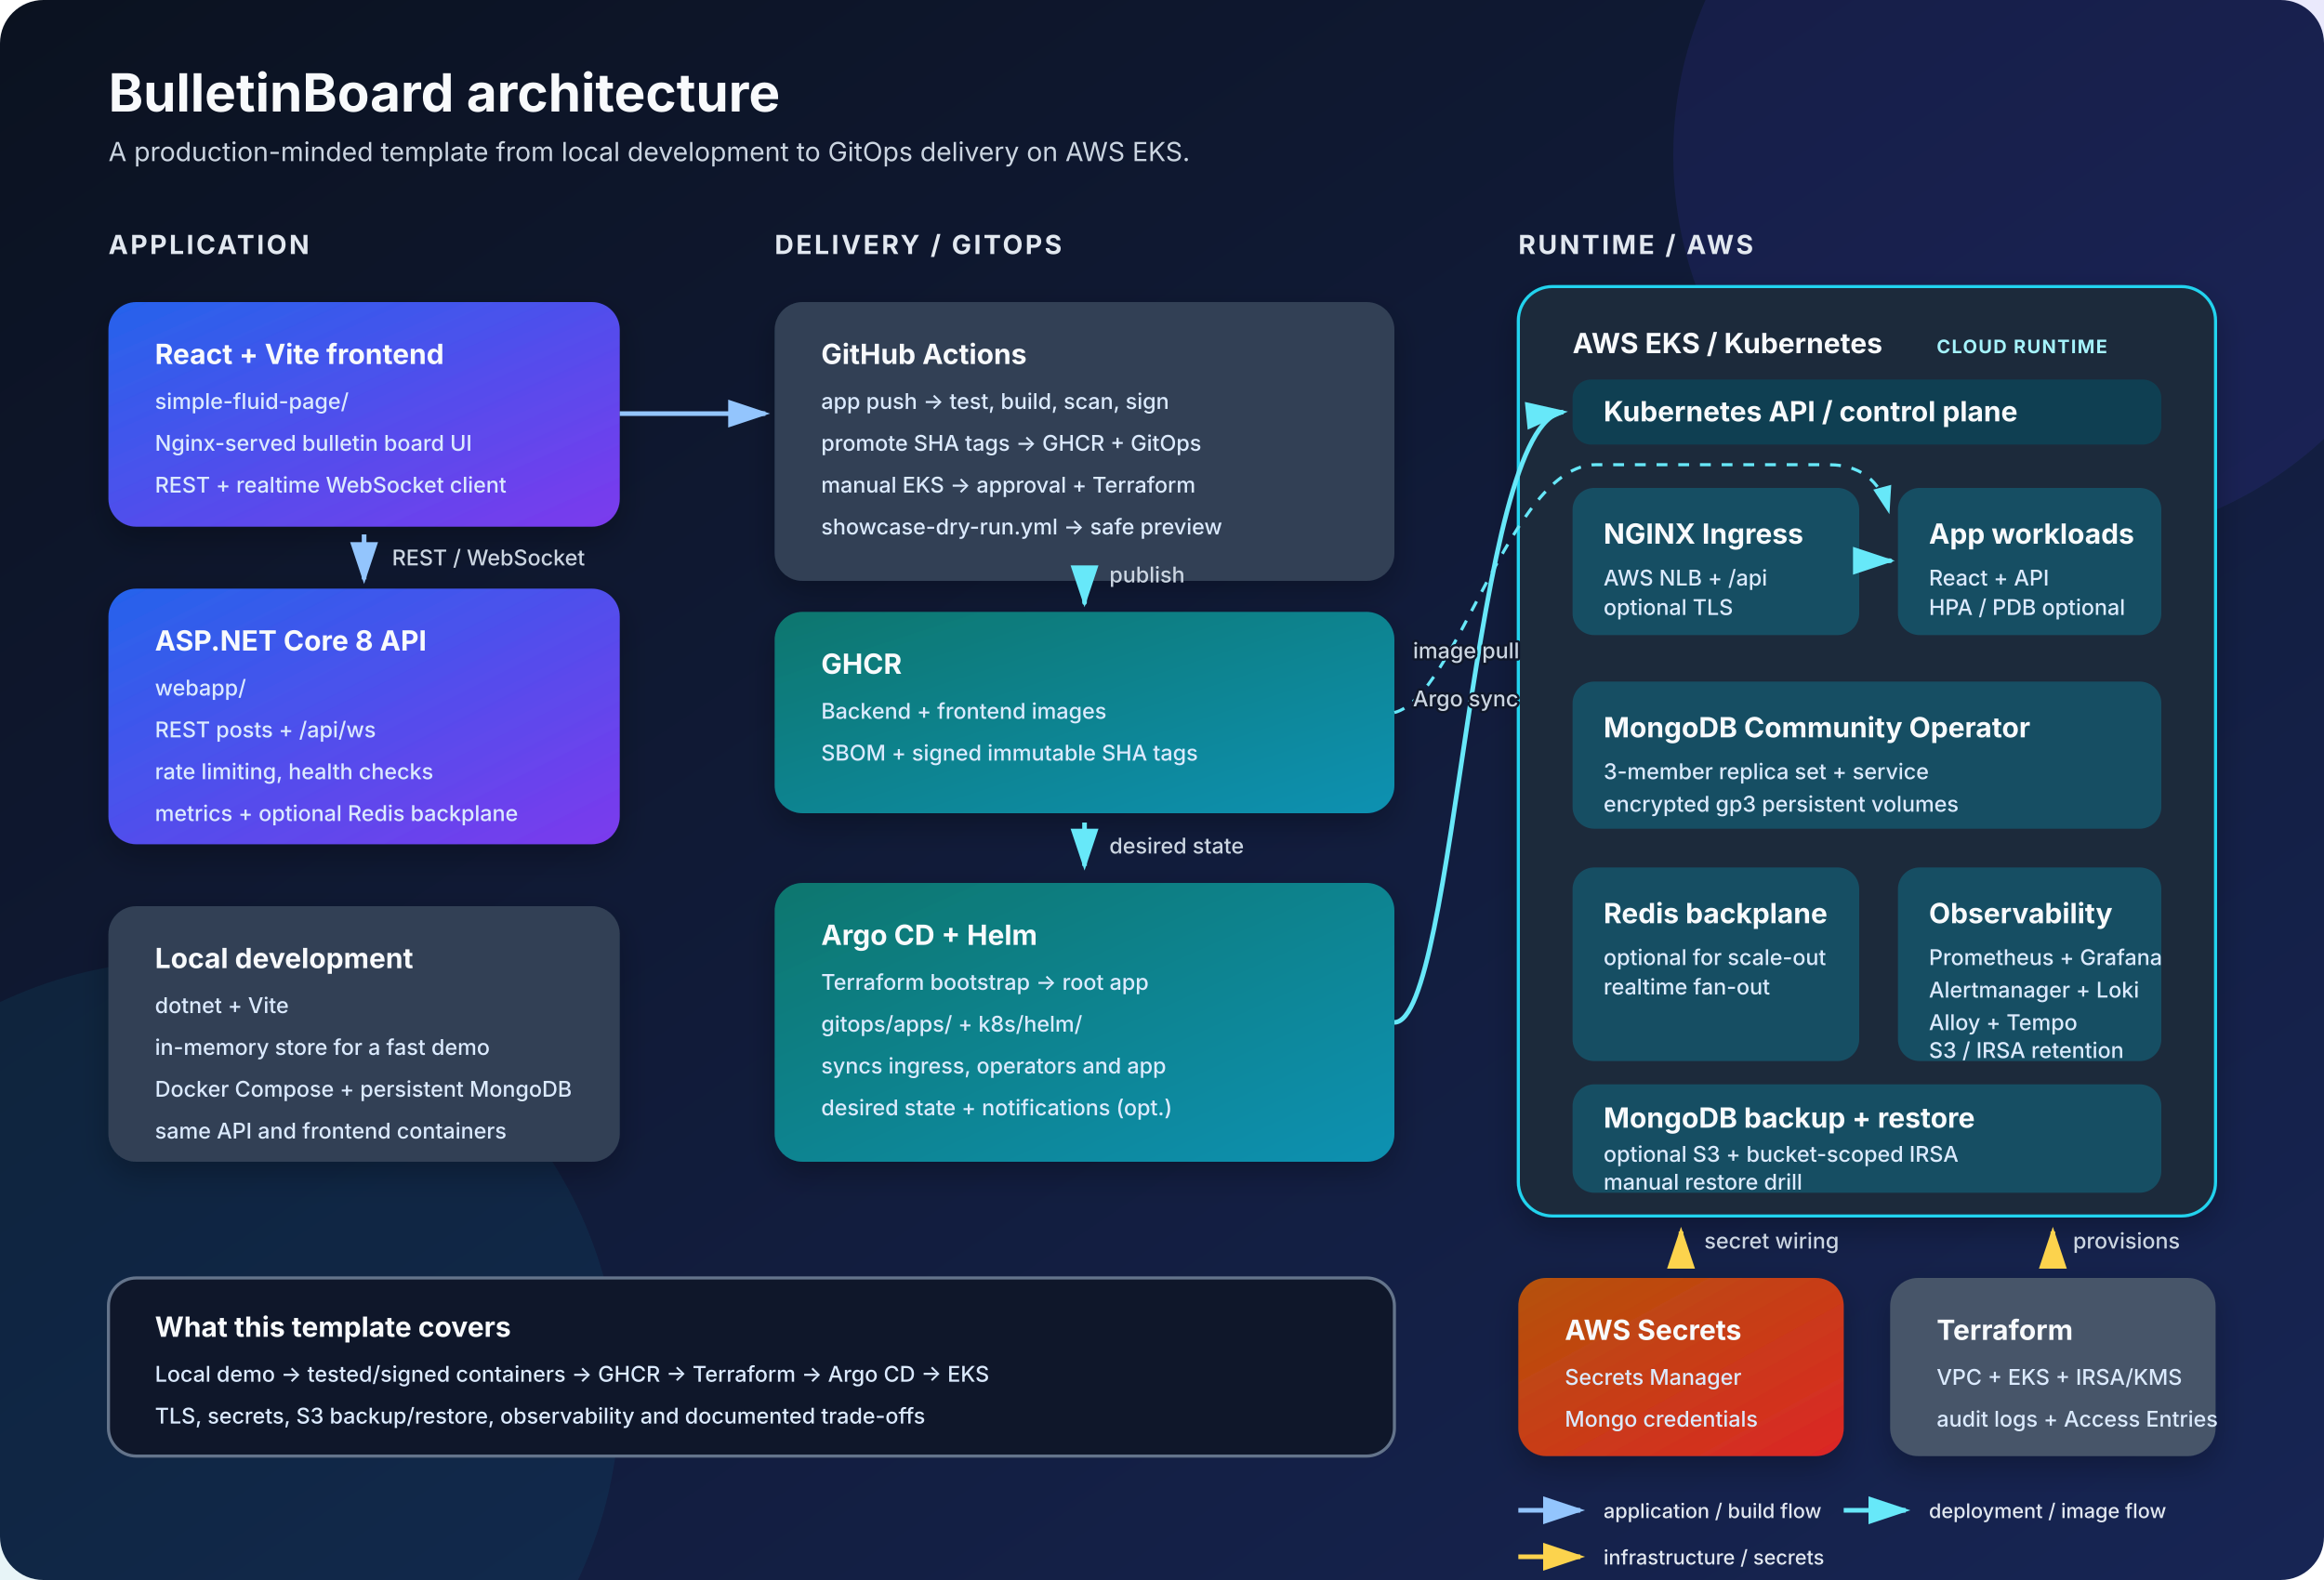
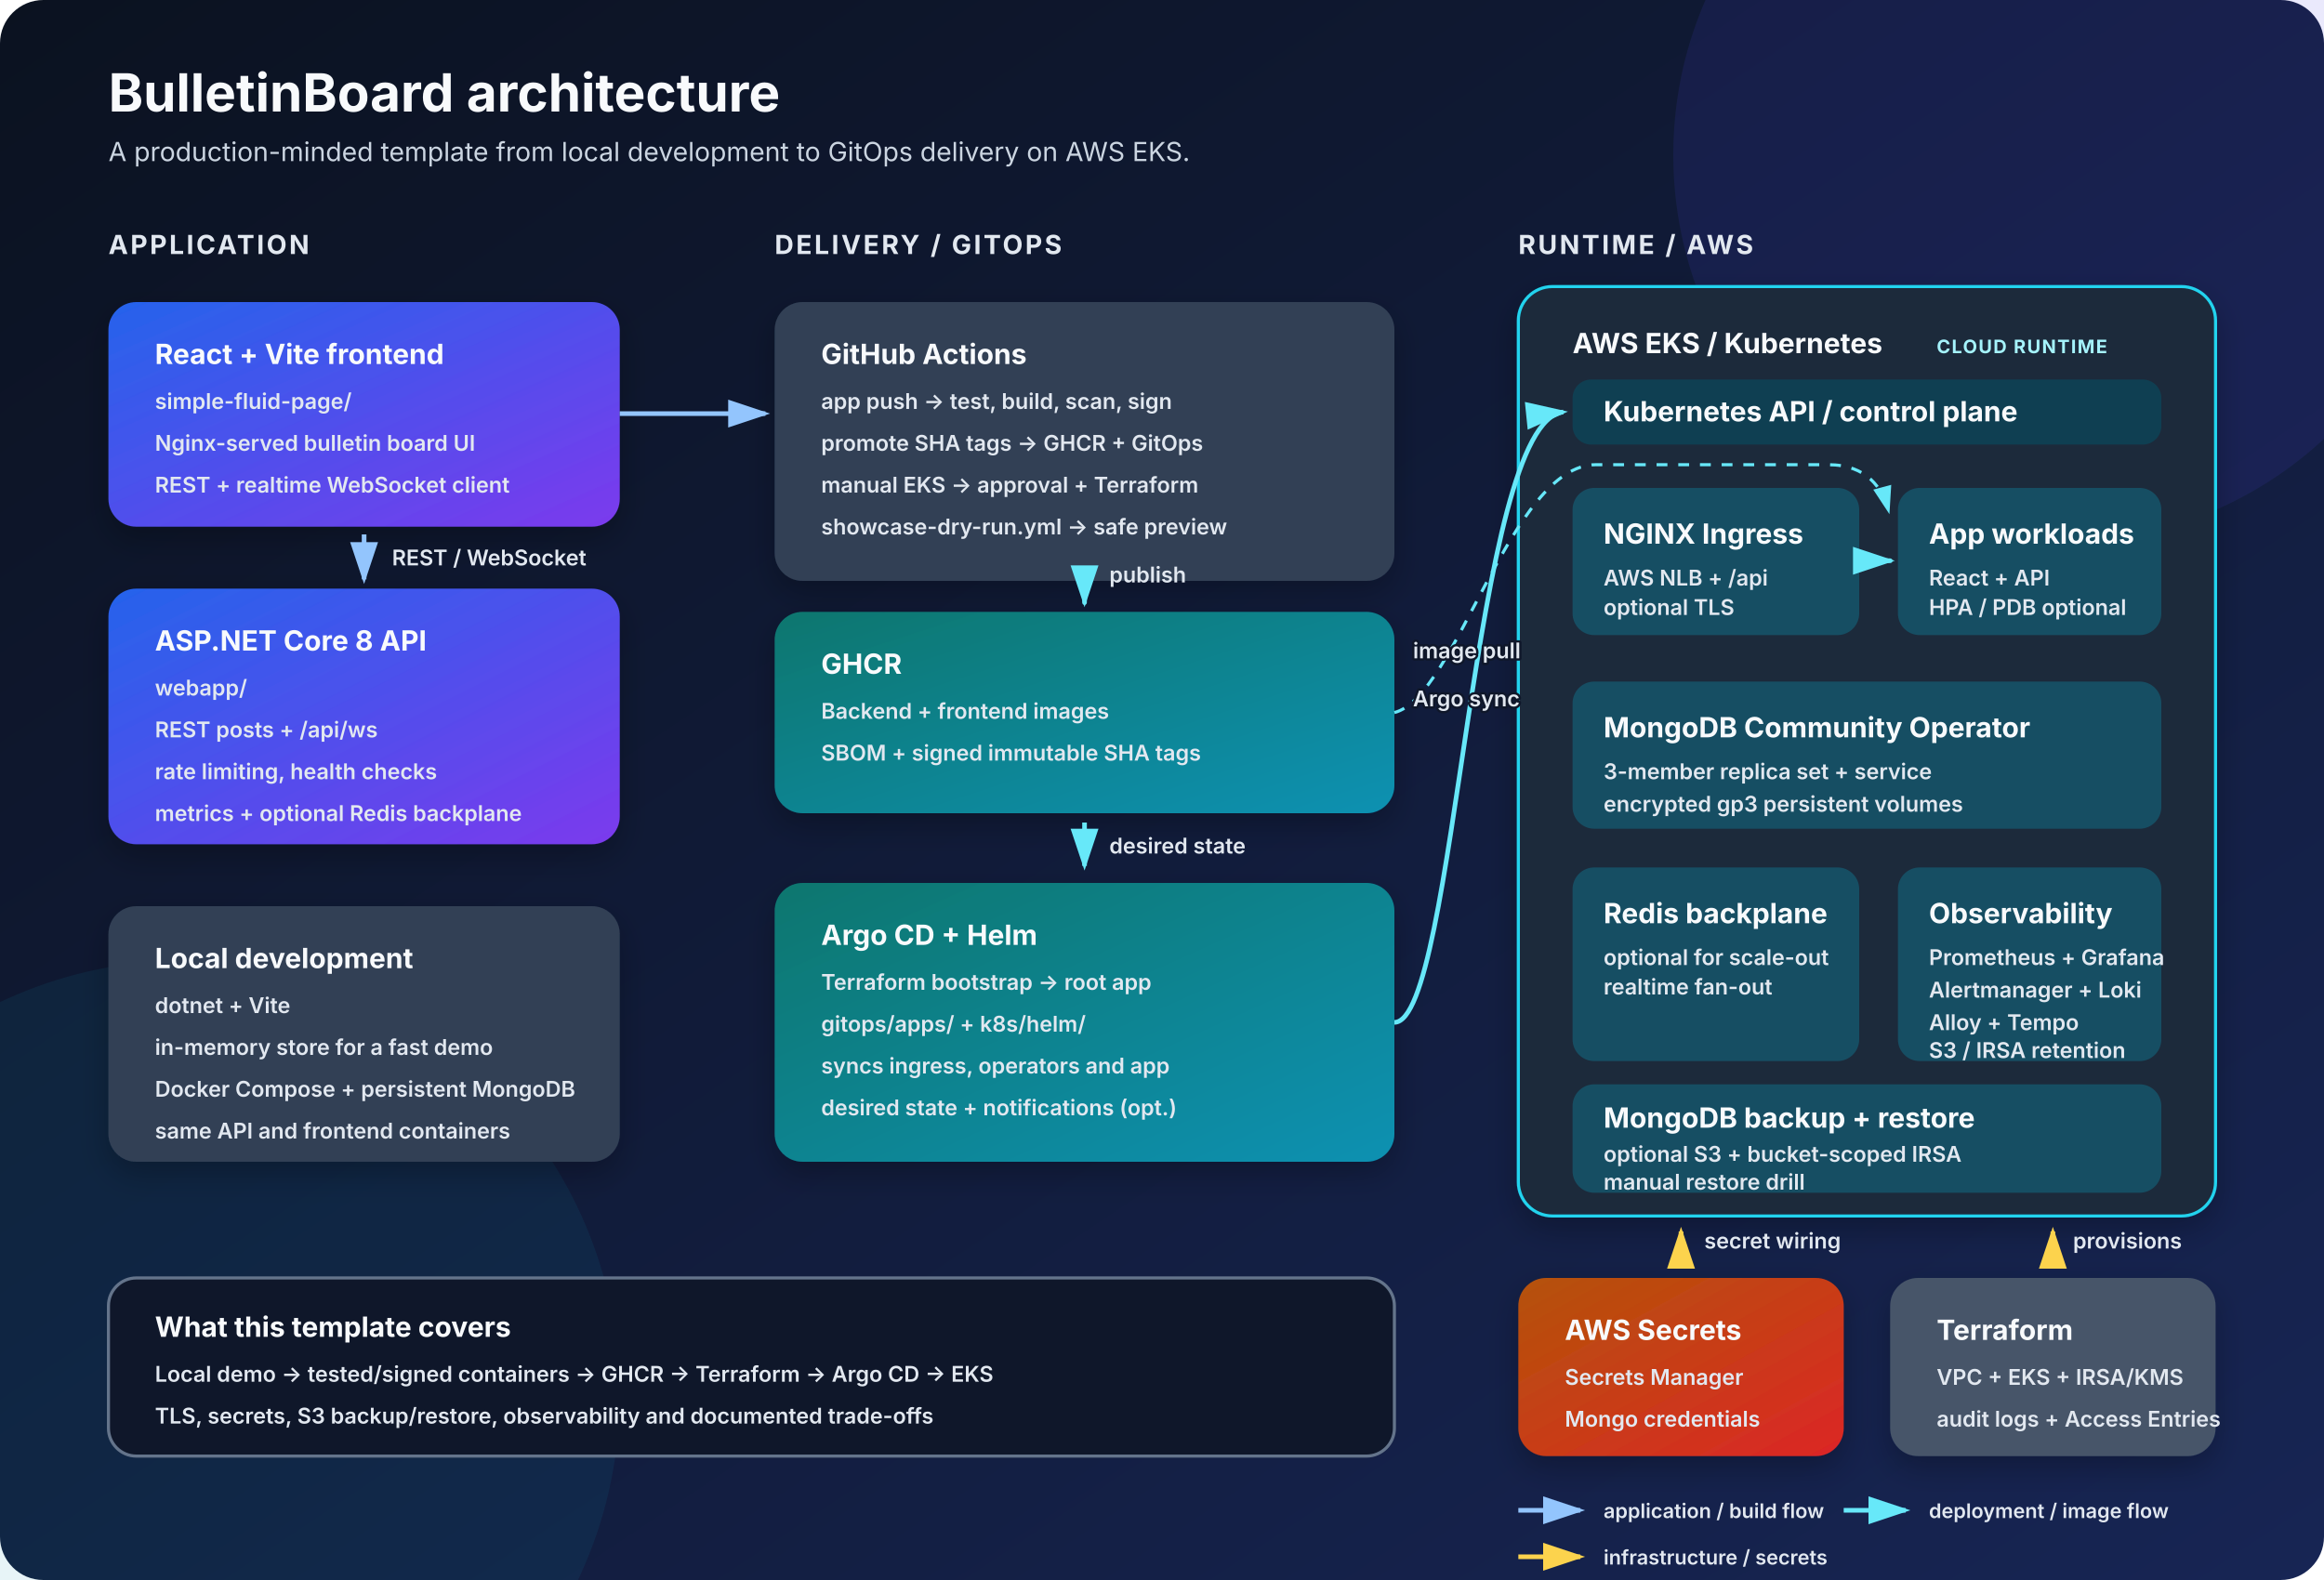
<svg xmlns="http://www.w3.org/2000/svg" width="1500" height="1020" viewBox="0 0 1500 1020" preserveAspectRatio="xMidYMid meet" shape-rendering="geometricPrecision" text-rendering="geometricPrecision" role="img" aria-labelledby="title desc">
  <defs>
    <linearGradient id="bg" x1="0" y1="0" x2="1" y2="1">
      <stop offset="0" stop-color="#0b1220" />
      <stop offset="1" stop-color="#172554" />
    </linearGradient>
    <linearGradient id="app" x1="0" y1="0" x2="1" y2="1">
      <stop offset="0" stop-color="#2563eb" />
      <stop offset="1" stop-color="#7c3aed" />
    </linearGradient>
    <linearGradient id="platform" x1="0" y1="0" x2="1" y2="1">
      <stop offset="0" stop-color="#0f766e" />
      <stop offset="1" stop-color="#0891b2" />
    </linearGradient>
    <linearGradient id="security" x1="0" y1="0" x2="1" y2="1">
      <stop offset="0" stop-color="#b45309" />
      <stop offset="1" stop-color="#dc2626" />
    </linearGradient>
    <filter id="shadow" x="-20%" y="-20%" width="140%" height="140%">
      <feDropShadow dx="0" dy="8" stdDeviation="10" flood-color="#000" flood-opacity=".25" />
    </filter>
    <marker id="arrow-blue" markerWidth="10" markerHeight="10" refX="8" refY="3" orient="auto">
      <path d="M0,0 L0,6 L9,3 z" fill="#93c5fd" />
    </marker>
    <marker id="arrow-teal" markerWidth="10" markerHeight="10" refX="8" refY="3" orient="auto">
      <path d="M0,0 L0,6 L9,3 z" fill="#67e8f9" />
    </marker>
    <marker id="arrow-amber" markerWidth="10" markerHeight="10" refX="8" refY="3" orient="auto">
      <path d="M0,0 L0,6 L9,3 z" fill="#fcd34d" />
    </marker>
    <style>
      .title { font: 700 34px Inter, ui-sans-serif, system-ui, sans-serif; fill: #f8fafc; }
      .subtitle { font: 400 17px Inter, ui-sans-serif, system-ui, sans-serif; fill: #cbd5e1; }
      .section { font: 700 17px Inter, ui-sans-serif, system-ui, sans-serif; fill: #e2e8f0; letter-spacing: 1.5px; }
      .box-title { font: 700 18px Inter, ui-sans-serif, system-ui, sans-serif; fill: #f8fafc; }
-       .box-text { font: 500 14px Inter, ui-sans-serif, system-ui, sans-serif; fill: #dbeafe; }
-       .small { font: 500 14px Inter, ui-sans-serif, system-ui, sans-serif; fill: #cbd5e1; }
+       .box-text { font: 600 14px Inter, ui-sans-serif, system-ui, sans-serif; fill: #e2e8f0; }
+       .small { font: 600 14px Inter, ui-sans-serif, system-ui, sans-serif; fill: #e2e8f0; }
      .flow-label { stroke: #0f172a; stroke-width: 3px; stroke-linejoin: round; paint-order: stroke fill; }
-       .legend { font: 500 13px Inter, ui-sans-serif, system-ui, sans-serif; fill: #e2e8f0; }
+       .legend { font: 600 13px Inter, ui-sans-serif, system-ui, sans-serif; fill: #e2e8f0; }
      .chip { font: 700 12px Inter, ui-sans-serif, system-ui, sans-serif; fill: #a5f3fc; letter-spacing: .8px; }
    </style>
  </defs>
  <rect width="1500" height="1020" rx="28" fill="url(#bg)" />
  <circle cx="1330" cy="100" r="250" fill="#4f46e5" opacity=".12" />
  <circle cx="120" cy="900" r="280" fill="#0891b2" opacity=".10" />
  <text x="70" y="72" class="title">BulletinBoard architecture</text>
  <text x="70" y="104" class="subtitle">A production-minded template from local development to GitOps delivery on AWS EKS.</text>
  <text x="70" y="164" class="section">APPLICATION</text>
  <text x="500" y="164" class="section">DELIVERY / GITOPS</text>
  <text x="980" y="164" class="section">RUNTIME / AWS</text>
  <g>
    <rect filter="url(#shadow)" x="70" y="195" width="330" height="145" rx="18" fill="url(#app)" />
    <text x="100" y="235" class="box-title">React + Vite frontend</text>
    <text x="100" y="264" class="box-text">simple-fluid-page/</text>
    <text x="100" y="291" class="box-text">Nginx-served bulletin board UI</text>
    <text x="100" y="318" class="box-text">REST + realtime WebSocket client</text>
  </g>
  <g>
    <rect filter="url(#shadow)" x="70" y="380" width="330" height="165" rx="18" fill="url(#app)" />
    <text x="100" y="420" class="box-title">ASP.NET Core 8 API</text>
    <text x="100" y="449" class="box-text">webapp/</text>
    <text x="100" y="476" class="box-text">REST posts + /api/ws</text>
    <text x="100" y="503" class="box-text">rate limiting, health checks</text>
    <text x="100" y="530" class="box-text">metrics + optional Redis backplane</text>
  </g>
  <g>
    <rect filter="url(#shadow)" x="70" y="585" width="330" height="165" rx="18" fill="#334155" />
    <text x="100" y="625" class="box-title">Local development</text>
    <text x="100" y="654" class="box-text">dotnet + Vite</text>
    <text x="100" y="681" class="box-text">in-memory store for a fast demo</text>
    <text x="100" y="708" class="box-text">Docker Compose + persistent MongoDB</text>
    <text x="100" y="735" class="box-text">same API and frontend containers</text>
  </g>
  <path d="M235 345 L235 374" fill="none" stroke="#93c5fd" stroke-width="3" marker-end="url(#arrow-blue)" />
  <text x="253" y="365" class="small">REST / WebSocket</text>
  <g>
    <rect filter="url(#shadow)" x="500" y="195" width="400" height="180" rx="18" fill="#334155" />
    <text x="530" y="235" class="box-title">GitHub Actions</text>
    <text x="530" y="264" class="box-text">app push → test, build, scan, sign</text>
    <text x="530" y="291" class="box-text">promote SHA tags → GHCR + GitOps</text>
    <text x="530" y="318" class="box-text">manual EKS → approval + Terraform</text>
    <text x="530" y="345" class="box-text">showcase-dry-run.yml → safe preview</text>
  </g>
  <g>
    <rect filter="url(#shadow)" x="500" y="395" width="400" height="130" rx="18" fill="url(#platform)" />
    <text x="530" y="435" class="box-title">GHCR</text>
    <text x="530" y="464" class="box-text">Backend + frontend images</text>
    <text x="530" y="491" class="box-text">SBOM + signed immutable SHA tags</text>
  </g>
  <g>
    <rect filter="url(#shadow)" x="500" y="570" width="400" height="180" rx="18" fill="url(#platform)" />
    <text x="530" y="610" class="box-title">Argo CD + Helm</text>
    <text x="530" y="639" class="box-text">Terraform bootstrap → root app</text>
    <text x="530" y="666" class="box-text">gitops/apps/ + k8s/helm/</text>
    <text x="530" y="693" class="box-text">syncs ingress, operators and app</text>
    <text x="530" y="720" class="box-text">desired state + notifications (opt.)</text>
  </g>
  <path d="M400 267 C440 267 455 267 494 267" fill="none" stroke="#93c5fd" stroke-width="3" marker-end="url(#arrow-blue)" />
  <path d="M700 380 L700 389" fill="none" stroke="#67e8f9" stroke-width="3" stroke-linecap="round" marker-end="url(#arrow-teal)" />
  <path d="M700 531 L700 559" fill="none" stroke="#67e8f9" stroke-width="3" marker-end="url(#arrow-teal)" />
  <text x="716" y="376" class="small">publish</text>
  <text x="716" y="551" class="small">desired state</text>
  <g>
    <rect filter="url(#shadow)" x="980" y="185" width="450" height="600" rx="22" fill="#1e293b" stroke="#22d3ee" stroke-width="2" />
    <text x="1015" y="228" class="box-title">AWS EKS / Kubernetes</text>
    <text x="1250" y="228" class="chip">CLOUD RUNTIME</text>
    <rect x="1015" y="245" width="380" height="42" rx="12" fill="#0f3f52" />
    <text x="1035" y="272" class="box-title" font-size="15">Kubernetes API / control plane</text>
    <rect x="1015" y="315" width="185" height="95" rx="14" fill="#164e63" />
    <text x="1035" y="351" class="box-title" font-size="16">NGINX Ingress</text>
    <text x="1035" y="378" class="box-text">AWS NLB + /api</text>
    <text x="1035" y="397" class="box-text">optional TLS</text>
    <rect x="1225" y="315" width="170" height="95" rx="14" fill="#164e63" />
    <text x="1245" y="351" class="box-title" font-size="16">App workloads</text>
    <text x="1245" y="378" class="box-text">React + API</text>
    <text x="1245" y="397" class="box-text">HPA / PDB optional</text>
    <path d="M1208 362 L1220 362" fill="none" stroke="#67e8f9" stroke-width="3" stroke-linecap="round" marker-end="url(#arrow-teal)" />
    <rect x="1015" y="440" width="380" height="95" rx="14" fill="#164e63" />
    <text x="1035" y="476" class="box-title" font-size="16">MongoDB Community Operator</text>
    <text x="1035" y="503" class="box-text">3-member replica set + service</text>
    <text x="1035" y="524" class="box-text">encrypted gp3 persistent volumes</text>
    <rect x="1015" y="560" width="185" height="125" rx="14" fill="#164e63" />
    <text x="1035" y="596" class="box-title" font-size="16">Redis backplane</text>
    <text x="1035" y="623" class="box-text">optional for scale-out</text>
    <text x="1035" y="642" class="box-text">realtime fan-out</text>
    <rect x="1225" y="560" width="170" height="125" rx="14" fill="#164e63" />
    <text x="1245" y="596" class="box-title" font-size="16">Observability</text>
    <text x="1245" y="623" class="box-text">Prometheus + Grafana</text>
    <text x="1245" y="644" class="box-text">Alertmanager + Loki</text>
    <text x="1245" y="665" class="box-text">Alloy + Tempo</text>
    <text x="1245" y="683" class="box-text">S3 / IRSA retention</text>
    <rect x="1015" y="700" width="380" height="70" rx="14" fill="#164e63" />
    <text x="1035" y="728" class="box-title" font-size="16">MongoDB backup + restore</text>
    <text x="1035" y="750" class="box-text">optional S3 + bucket-scoped IRSA</text>
    <text x="1035" y="768" class="box-text">manual restore drill</text>
  </g>
  <path d="M900 660 C940 660 950 272 1009 266" fill="none" stroke="#67e8f9" stroke-width="3" marker-end="url(#arrow-teal)" />
  <path d="M900 460 C940 450 975 300 1030 300 C1090 300 1155 300 1180 300 C1205 300 1215 315 1219 330" fill="none" stroke="#67e8f9" stroke-width="2" stroke-dasharray="7 7" marker-end="url(#arrow-teal)" />
  <text x="912" y="456" class="small flow-label">Argo sync</text>
  <text x="912" y="425" class="small flow-label">image pull</text>
  <g>
    <rect filter="url(#shadow)" x="980" y="825" width="210" height="115" rx="18" fill="url(#security)" />
    <text x="1010" y="865" class="box-title">AWS Secrets</text>
    <text x="1010" y="894" class="box-text">Secrets Manager</text>
    <text x="1010" y="921" class="box-text">Mongo credentials</text>
  </g>
  <g>
    <rect filter="url(#shadow)" x="1220" y="825" width="210" height="115" rx="18" fill="#475569" />
    <text x="1250" y="865" class="box-title">Terraform</text>
    <text x="1250" y="894" class="box-text">VPC + EKS + IRSA/KMS</text>
    <text x="1250" y="921" class="box-text">audit logs + Access Entries</text>
  </g>
  <path d="M1085 817 L1085 795" fill="none" stroke="#fcd34d" stroke-width="3" marker-end="url(#arrow-amber)" />
  <text x="1100" y="806" class="small">secret wiring</text>
  <path d="M1325 817 L1325 795" fill="none" stroke="#fcd34d" stroke-width="3" marker-end="url(#arrow-amber)" />
  <text x="1338" y="806" class="small">provisions</text>
  <rect x="70" y="825" width="830" height="115" rx="18" fill="#0f172a" stroke="#64748b" stroke-width="2" />
  <text x="100" y="863" class="box-title">What this template covers</text>
  <text x="100" y="892" class="box-text">Local demo → tested/signed containers → GHCR → Terraform → Argo CD → EKS</text>
  <text x="100" y="919" class="box-text">TLS, secrets, S3 backup/restore, observability and documented trade-offs</text>
  <line x1="980" y1="975" x2="1020" y2="975" stroke="#93c5fd" stroke-width="3" marker-end="url(#arrow-blue)" />
  <text x="1035" y="980" class="legend">application / build flow</text>
  <line x1="1190" y1="975" x2="1230" y2="975" stroke="#67e8f9" stroke-width="3" marker-end="url(#arrow-teal)" />
  <text x="1245" y="980" class="legend">deployment / image flow</text>
  <line x1="980" y1="1005" x2="1020" y2="1005" stroke="#fcd34d" stroke-width="3" marker-end="url(#arrow-amber)" />
  <text x="1035" y="1010" class="legend">infrastructure / secrets</text>
</svg>
